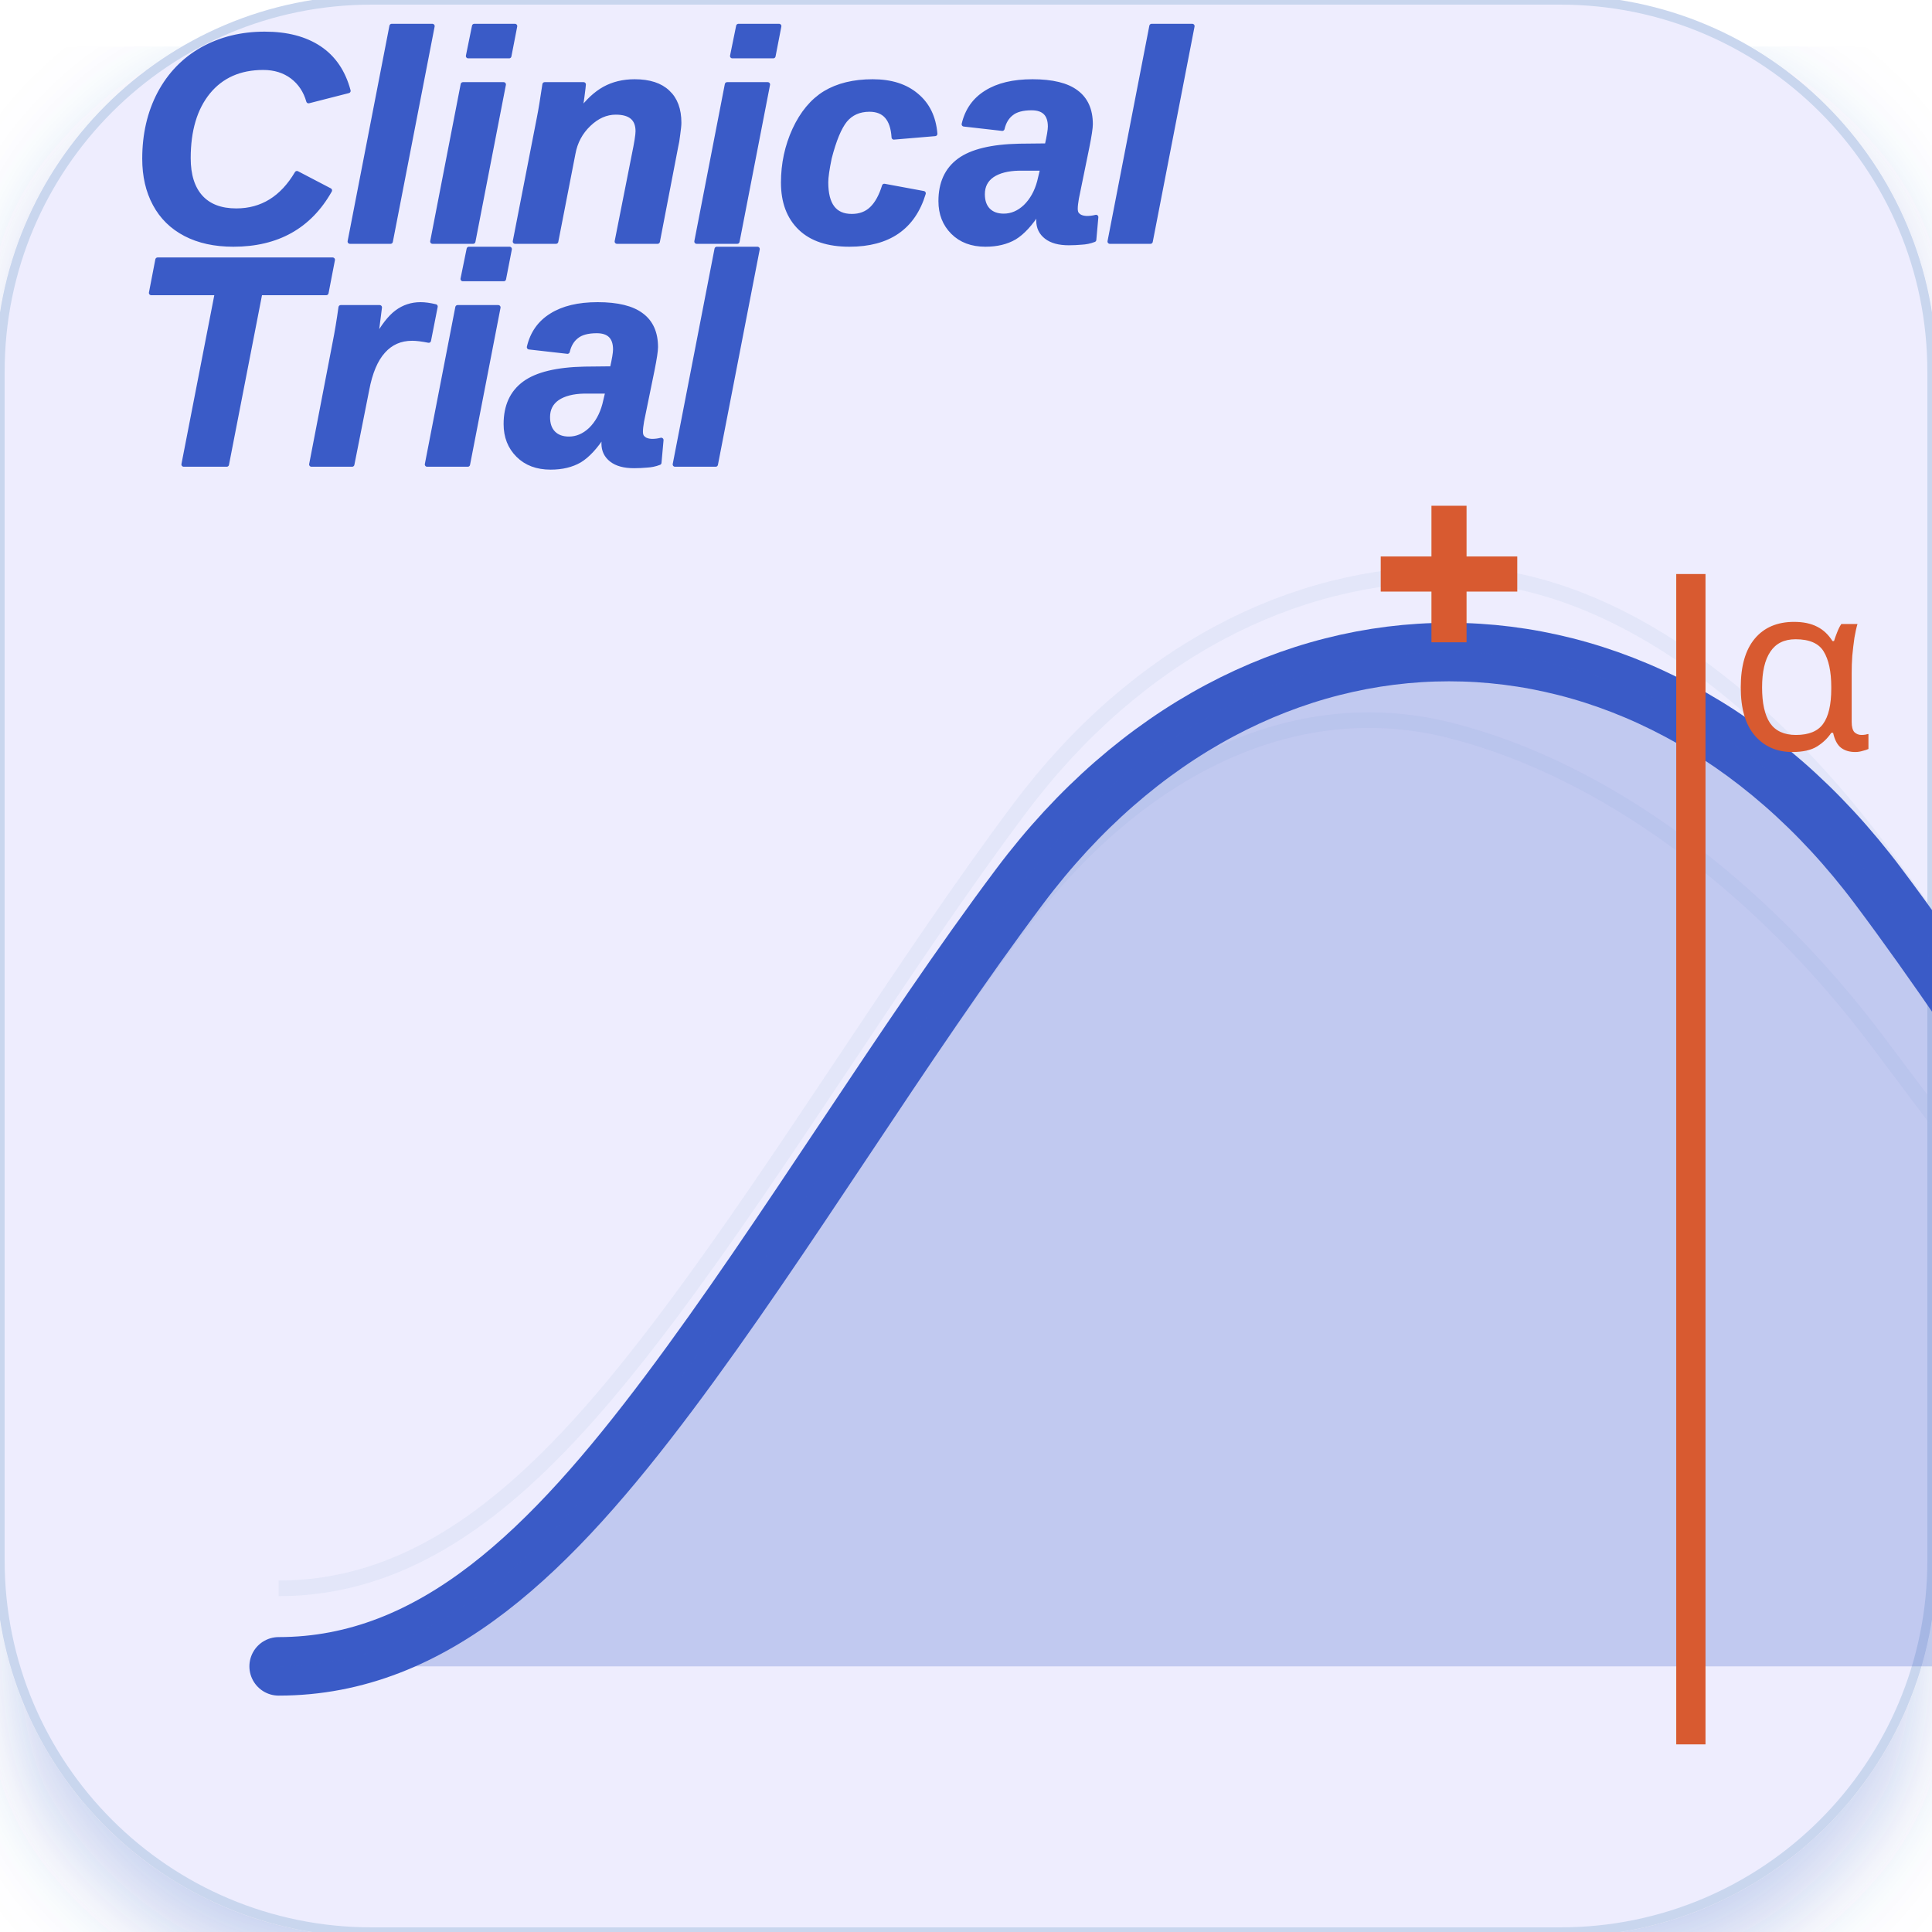
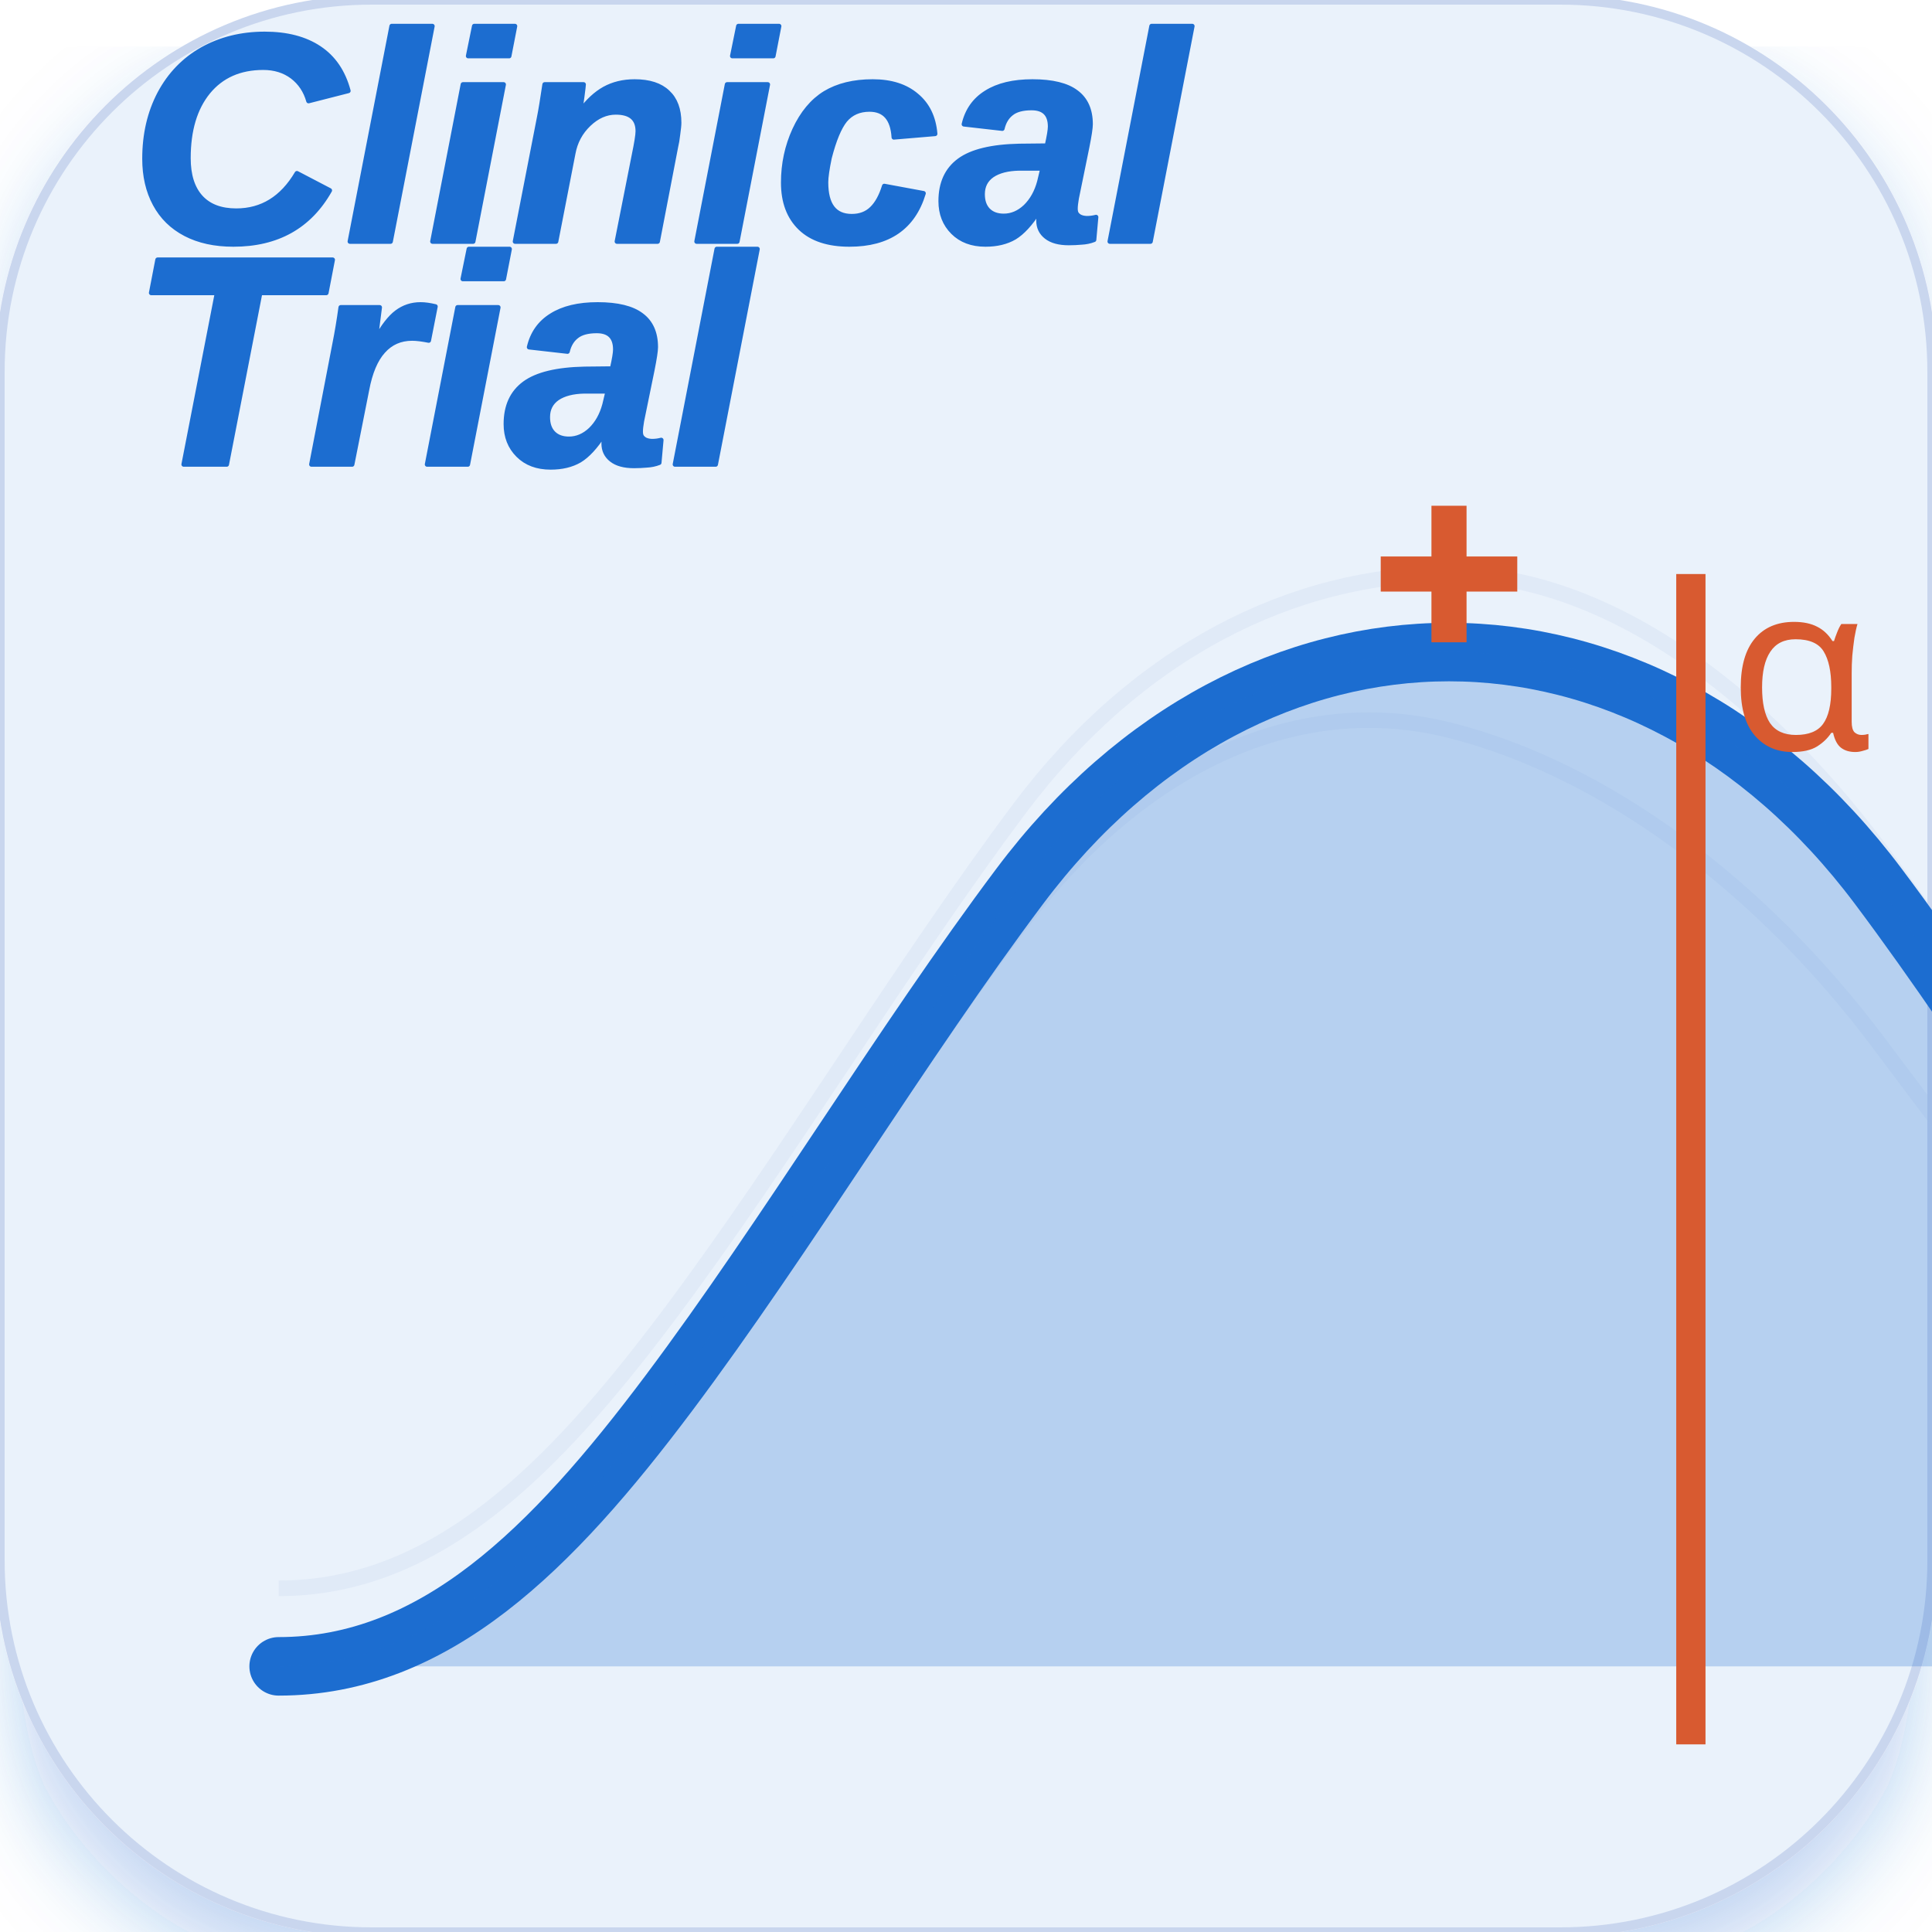
<svg xmlns="http://www.w3.org/2000/svg" viewBox="0 0 104 104" width="100%">
  <defs>
    <filter id="logoShadow" x="-30%" y="-30%" width="160%" height="160%">
-       <feDropShadow dx="0" dy="2.5" stdDeviation="2.5" flood-color="#3A5BC7" flood-opacity="0.30" />
+       <feDropShadow dx="0" dy="2.5" stdDeviation="2.5" flood-color="#1C6DD0" flood-opacity="0.30" />
    </filter>
  </defs>
-   <rect x="-52" y="-52" width="104" height="104" rx="20" fill="#EEEDFE" stroke="#C9D6EE" stroke-width="0.5" transform="translate(52,52)" filter="url(#logoShadow)" />
+   <rect x="-52" y="-52" width="104" height="104" rx="20" fill="#EAF2FB" stroke="#C9D6EE" stroke-width="0.5" transform="translate(52,52)" filter="url(#logoShadow)" />
  <g transform="translate(7,13)">
-     <text font-family="'Arial Black','Helvetica Neue',Arial,sans-serif" font-size="16" font-weight="900" font-style="italic" fill="#3A5BC7" stroke="#3A5BC7" stroke-width="0.25" paint-order="stroke" stroke-linejoin="round">Clinical</text>
-     <text y="12" font-family="'Arial Black','Helvetica Neue',Arial,sans-serif" font-size="16" font-weight="900" font-style="italic" fill="#3A5BC7" stroke="#3A5BC7" stroke-width="0.25" paint-order="stroke" stroke-linejoin="round">Trial</text>
+     <text font-family="'Arial Black','Helvetica Neue',Arial,sans-serif" font-size="16" font-weight="900" font-style="italic" fill="#1C6DD0" stroke="#1C6DD0" stroke-width="0.25" paint-order="stroke" stroke-linejoin="round">Clinical</text>
+     <text y="12" font-family="'Arial Black','Helvetica Neue',Arial,sans-serif" font-size="16" font-weight="900" font-style="italic" fill="#1C6DD0" stroke="#1C6DD0" stroke-width="0.25" paint-order="stroke" stroke-linejoin="round">Trial</text>
  </g>
  <g transform="translate(15,54) scale(1.05)" opacity="0.3">
    <path d="M0 30 C8 30,14 24,20 16 C26 8,32 -2,38 -10 C44 -18,52 -22,60 -22 C68 -22,76 -16,82 -8 C88 0,94 10,100 18" fill="none" stroke="#C9D6EE" stroke-width="0.8" />
  </g>
  <g transform="translate(15,54) scale(1.05)" opacity="0.25">
    <path d="M0 34 C8 34,14 28,20 20 C26 14,32 4,38 -4 C44 -12,52 -16,60 -14 C68 -12,76 -6,82 2 C88 10,94 18,100 24" fill="none" stroke="#C9D6EE" stroke-width="0.8" />
  </g>
  <g transform="translate(15,54) scale(1.05)">
-     <path d="M0 34 C8 34,14 28,20 20 C26 12,32 2,38 -6 C44 -14,52 -18,60 -18 C68 -18,76 -14,82 -6 C88 2,94 12,100 20 C106 28,112 34,120 34" fill="none" stroke="#3A5BC7" stroke-width="3" stroke-linecap="round" stroke-linejoin="round" />
-     <path d="M60 -18 C68 -18,76 -14,82 -6 C88 2,94 12,100 20 C106 28,112 34,120 34 L120 34 L0 34 L0 34 C8 34,14 28,20 20 C26 12,32 2,38 -6 C44 -14,52 -18,60 -18 Z" fill="#3A5BC7" opacity="0.25" />
+     <path d="M0 34 C8 34,14 28,20 20 C26 12,32 2,38 -6 C44 -14,52 -18,60 -18 C68 -18,76 -14,82 -6 C88 2,94 12,100 20 C106 28,112 34,120 34" fill="none" stroke="#1C6DD0" stroke-width="3" stroke-linecap="round" stroke-linejoin="round" />
+     <path d="M60 -18 C68 -18,76 -14,82 -6 C88 2,94 12,100 20 C106 28,112 34,120 34 L120 34 L0 34 L0 34 C8 34,14 28,20 20 C26 12,32 2,38 -6 C44 -14,52 -18,60 -18 Z" fill="#1C6DD0" opacity="0.25" />
    <line x1="72.4" y1="38" x2="72.4" y2="-22" stroke="#D85A30" stroke-width="1.5" />
    <text x="74.3" y="-13" font-family="sans-serif" font-size="12" font-weight="500" fill="#D85A30">α</text>
    <g transform="translate(60,-22)">
      <line x1="-3.5" y1="0" x2="3.5" y2="0" stroke="#D85A30" stroke-width="1.8" />
      <line x1="0" y1="-3.5" x2="0" y2="3.5" stroke="#D85A30" stroke-width="1.8" />
    </g>
  </g>
</svg>
